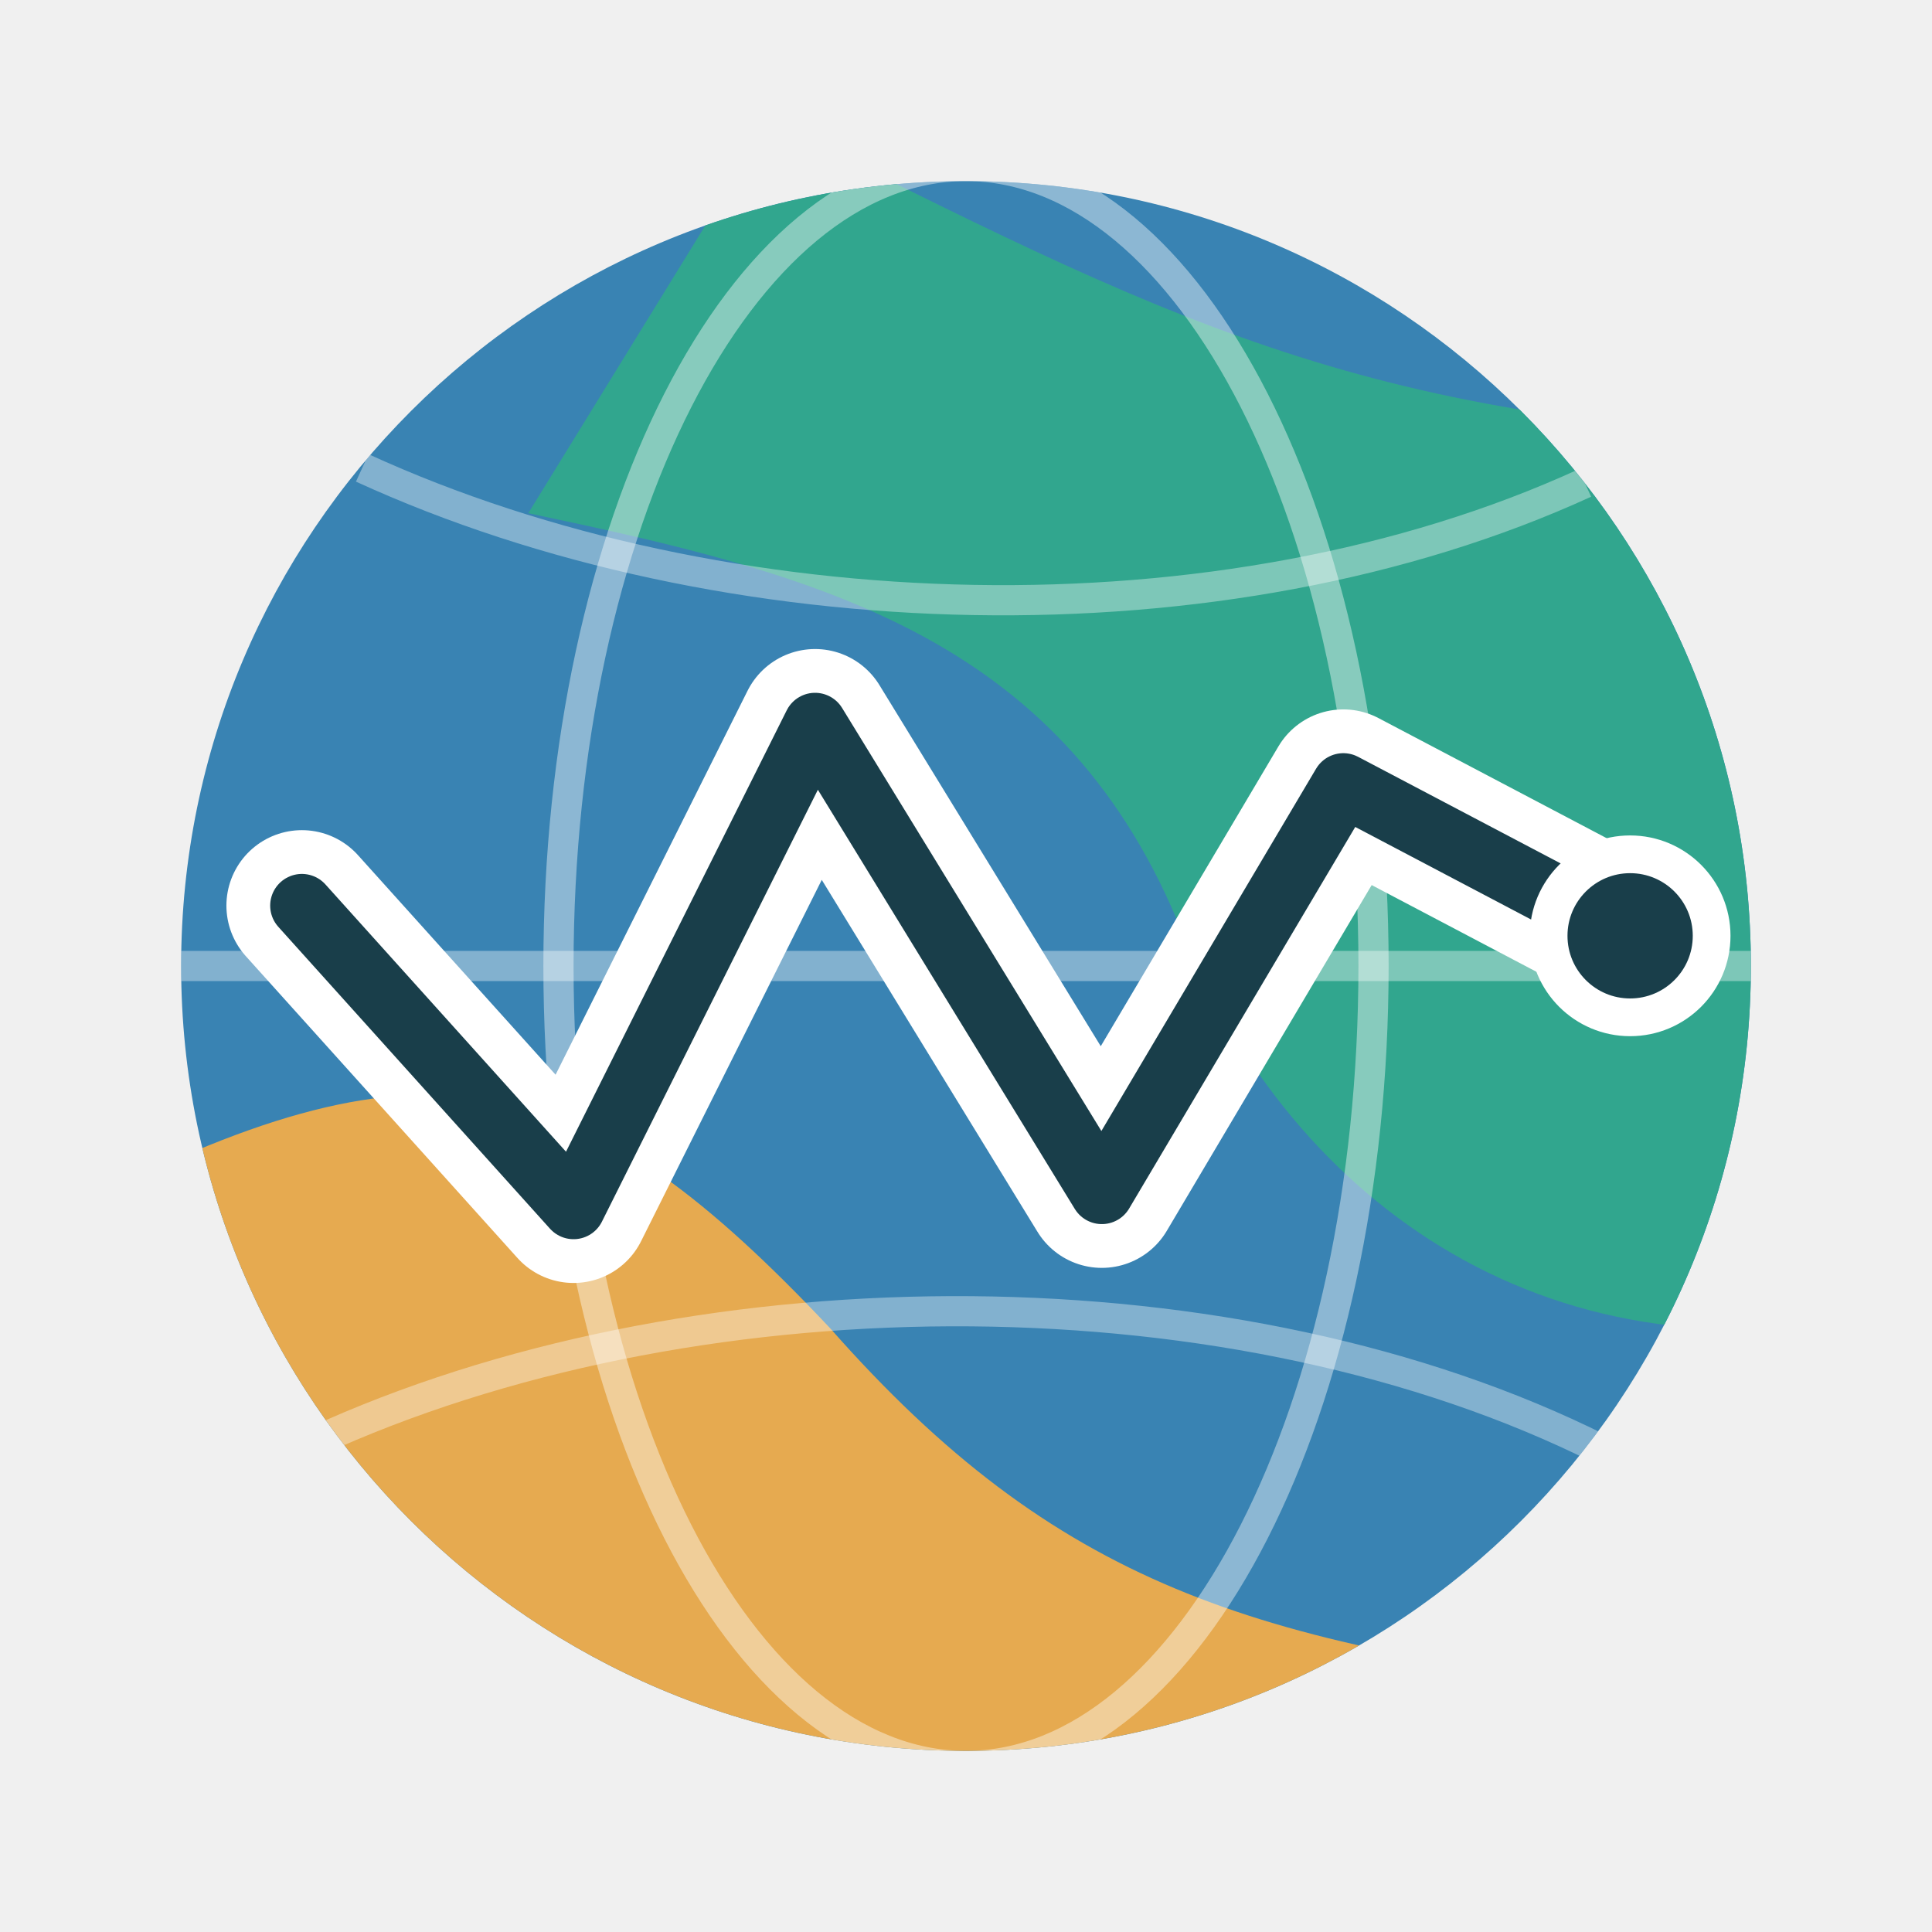
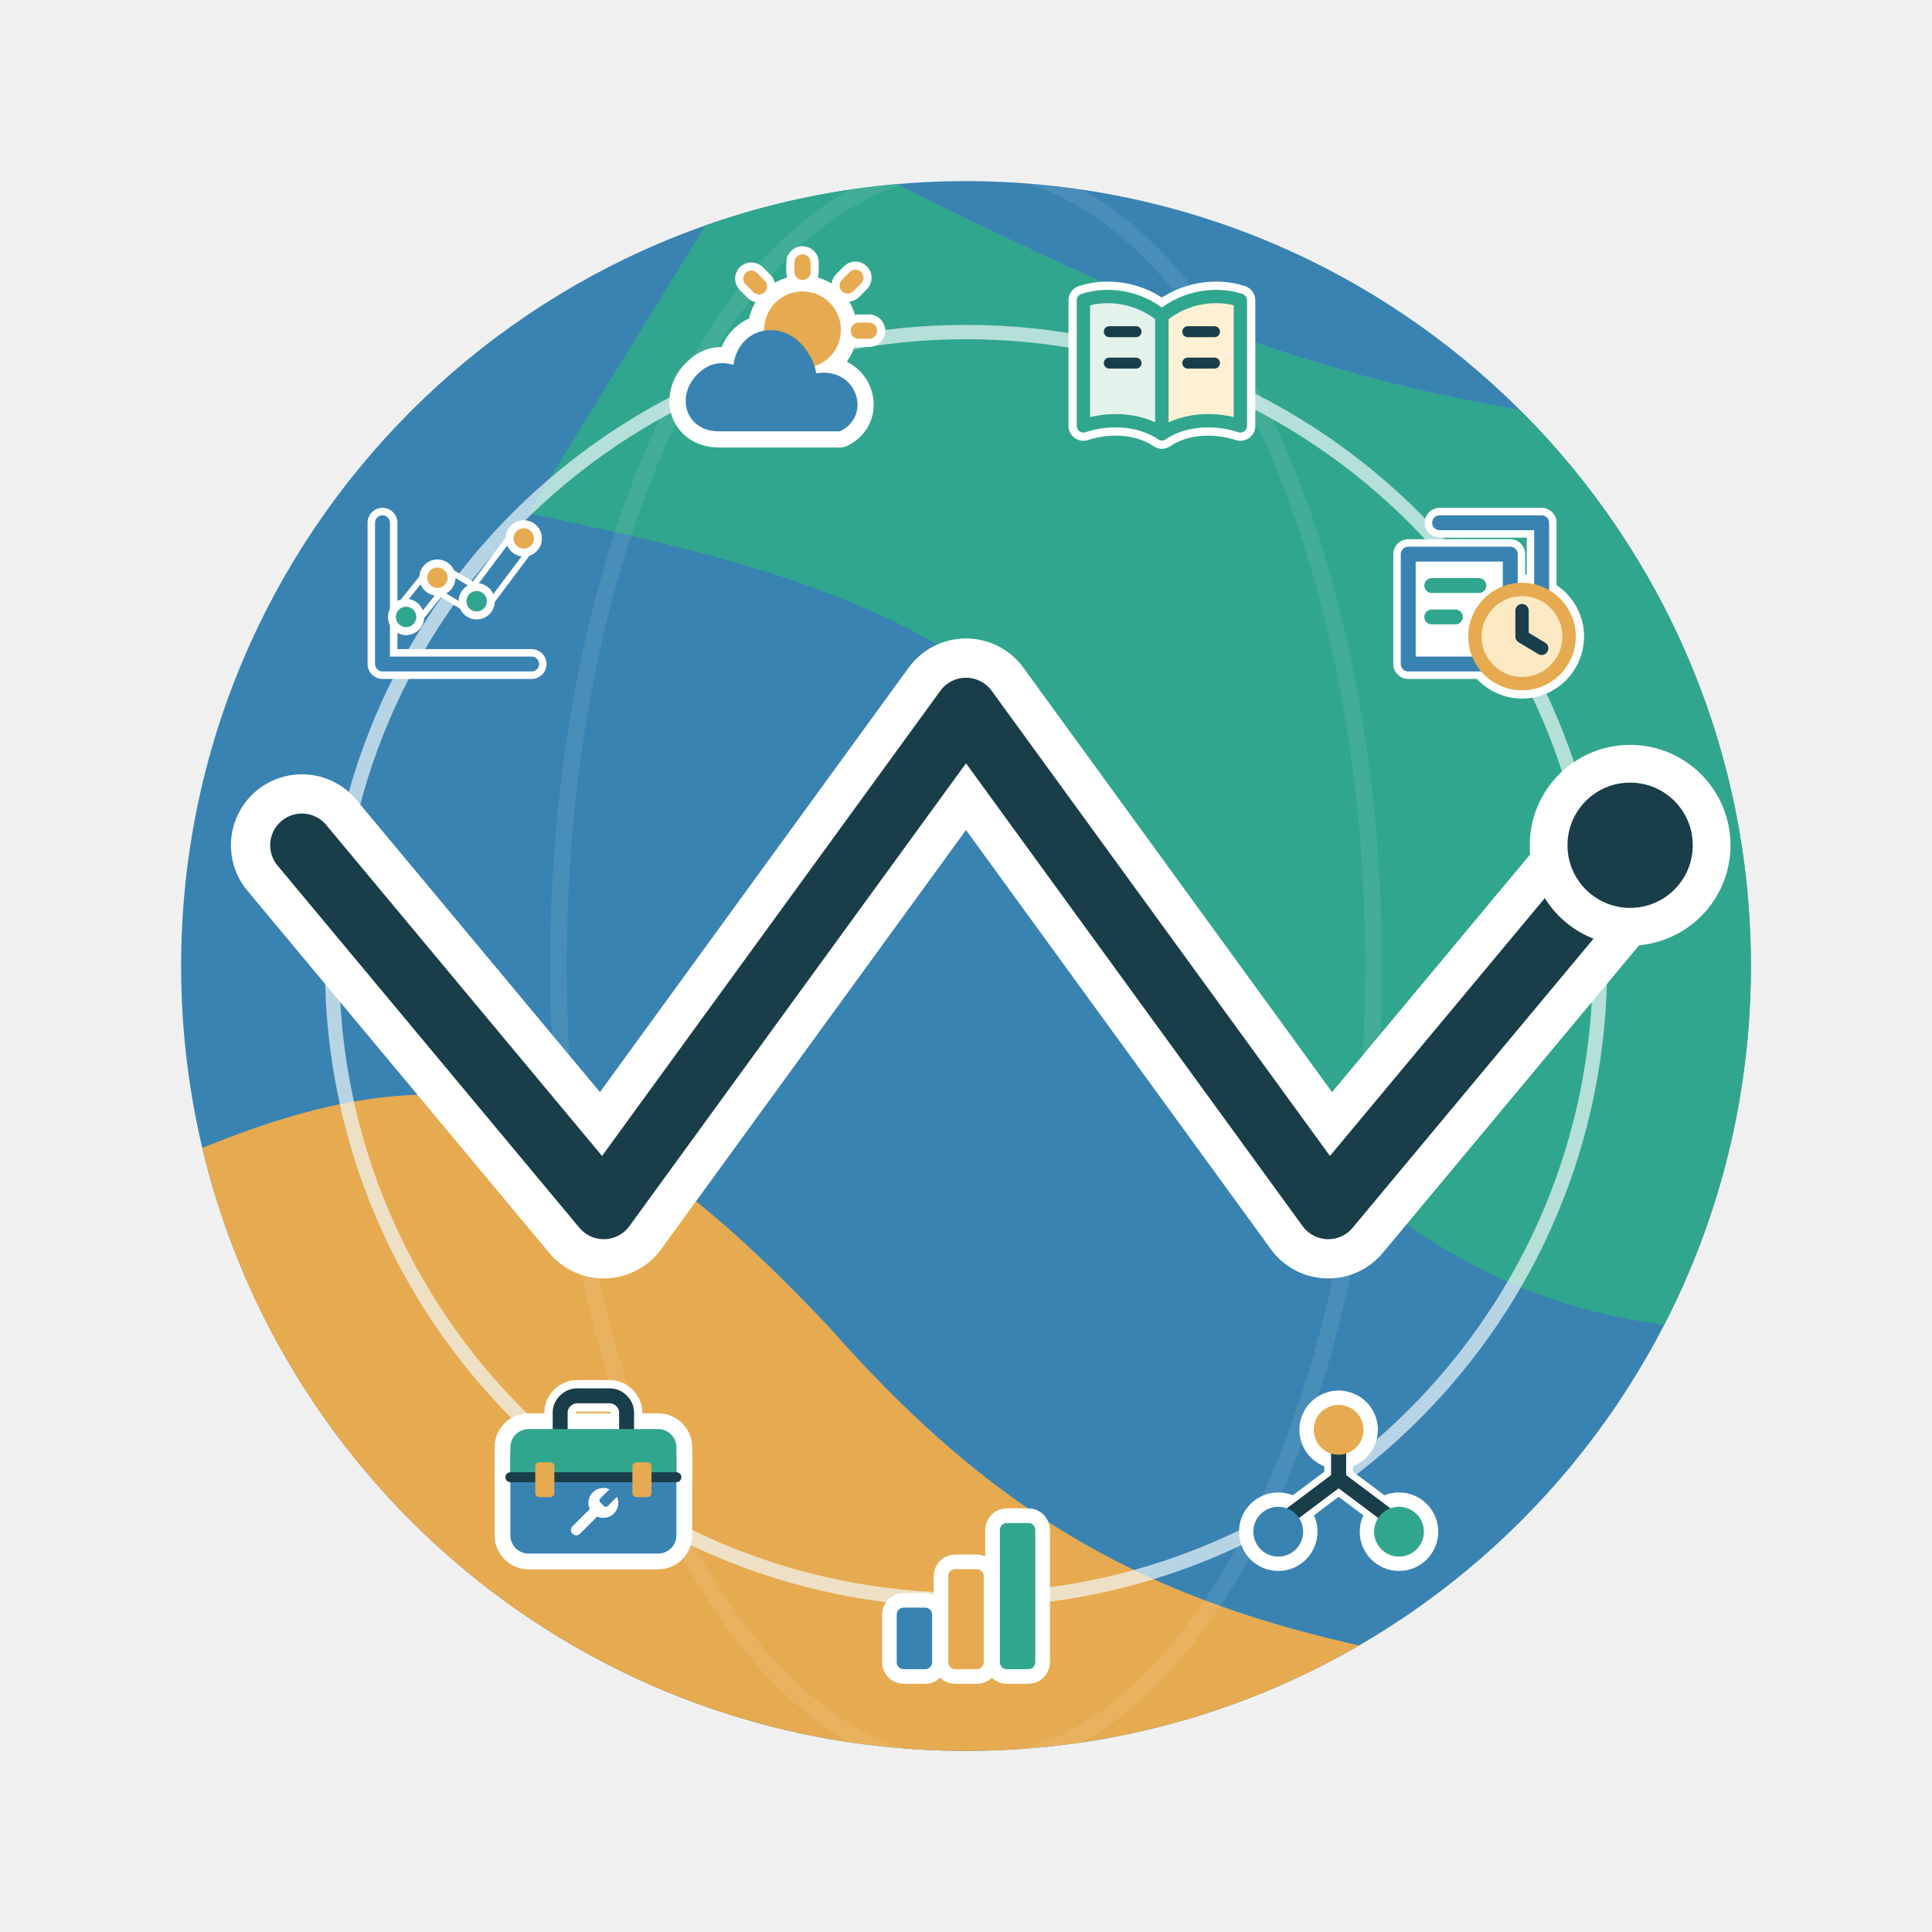
<svg xmlns="http://www.w3.org/2000/svg" viewBox="0 0 128 128" role="img" aria-labelledby="title desc">
  <defs>
    <clipPath id="globe">
      <circle cx="64" cy="64" r="52" />
    </clipPath>
  </defs>
  <g clip-path="url(#globe)">
    <circle cx="64" cy="64" r="52" fill="#3983B3" />
    <path d="M51 8C77 21 90 28 121 29L125 87C102 92 85 79 78 61C70 42 54 38 35 34Z" fill="#31A68E" />
    <path d="M7 79C29 68 39 71 55 88C70 105 83 109 109 112L73 128L6 119Z" fill="#E6AA50" />
-     <ellipse cx="64" cy="64" rx="27" ry="53" fill="none" stroke="#fff" stroke-opacity=".42" stroke-width="2" />
-     <path d="M12 64H116M24 31C48 42 81 43 105 32M22 95C47 84 82 84 106 96" fill="none" stroke="#fff" stroke-opacity=".37" stroke-width="2" />
-     <path d="M20 60L38 80L54 48L73 79L89 52L108 62" fill="none" stroke="#fff" stroke-width="10" stroke-linecap="round" stroke-linejoin="round" />
-     <path d="M20 60L38 80L54 48L73 79L89 52L108 62" fill="none" stroke="#193E4A" stroke-width="4.2" stroke-linecap="round" stroke-linejoin="round" />
+     <ellipse cx="64" cy="64" rx="27" ry="53" fill="none" stroke="#fff" stroke-opacity="0.08" stroke-width="1.1" />
  </g>
-   <circle cx="108" cy="62" r="5.4" fill="#193E4A" stroke="#fff" stroke-width="2.5" />
+   <circle cx="64" cy="64" r="42" fill="none" stroke="#F3FAFC" stroke-width="0.95" stroke-opacity="0.68" />
+   <path d="M20 56L40 80L64 47L88 80L108 56" fill="none" stroke="#fff" stroke-width="9.4" stroke-linecap="round" stroke-linejoin="round" />
+   <path d="M20 56L40 80L64 47L88 80L108 56" fill="none" stroke="#193E4A" stroke-width="4.2" stroke-linecap="round" stroke-linejoin="round" />
+   <circle cx="108" cy="56" r="5.4" fill="#193E4A" stroke="#fff" stroke-width="2.5" />
+   <g id="variables" aria-label="variables" data-center-x="30.02129" data-center-y="39.31302">
+     <g transform="translate(23.78129 33.07302) scale(0.52)" fill="none" stroke="#193E4A" stroke-width="1.9" stroke-linecap="round" stroke-linejoin="round">
+       <path d="M3 3V21H22" stroke="#FFFFFF" fill="none" stroke-width="3.8" paint-order="stroke fill" />
+       <path d="M6 15L10 10L15 13L21 5" stroke="#FFFFFF" stroke-width="3.8" fill="none" paint-order="stroke fill" />
+       <circle cx="6" cy="15" r="1.8" fill="#FFFFFF" stroke="#FFFFFF" stroke-width="1" paint-order="stroke fill" />
+       <circle cx="10" cy="10" r="1.8" fill="#FFFFFF" stroke="#FFFFFF" stroke-width="1" paint-order="stroke fill" />
+       <circle cx="15" cy="13" r="1.8" fill="#FFFFFF" stroke="#FFFFFF" stroke-width="1" paint-order="stroke fill" />
+       <circle cx="21" cy="5" r="1.8" fill="#FFFFFF" stroke="#FFFFFF" stroke-width="1" paint-order="stroke fill" />
+     </g>
+     <g transform="translate(23.78129 33.07302) scale(0.52)" fill="none" stroke="#193E4A" stroke-width="1.9" stroke-linecap="round" stroke-linejoin="round">
+       <path d="M3 3V21H22" stroke="#3983B3" />
+       <path d="M6 15L10 10L15 13L21 5" stroke="#3983B3" stroke-width="2.3" />
+       <circle cx="6" cy="15" r="1.8" fill="#31A68E" stroke="#fff" stroke-width="1" />
+       <circle cx="10" cy="10" r="1.8" fill="#E6AA50" stroke="#fff" stroke-width="1" />
+       <circle cx="15" cy="13" r="1.8" fill="#31A68E" stroke="#fff" stroke-width="1" />
+       <circle cx="21" cy="5" r="1.8" fill="#E6AA50" stroke="#fff" stroke-width="1" />
+     </g>
+   </g>
+   <g id="weather" aria-label="weather" data-center-x="51.02129" data-center-y="24.05563">
+     <g transform="translate(44.24129 17.27563) scale(0.565)" fill="none" stroke="#193E4A" stroke-width="1.9" stroke-linecap="round" stroke-linejoin="round">
+       <g stroke="#E6AA50" stroke-width="1.9">
+         <path d="M15.8 1.3V.2M21.1 2.9L22 2M22.4 8.2H23.6M10.7 3L9.8 2.1" fill="none" stroke="#FFFFFF" stroke-width="3.8" paint-order="stroke fill" />
+         <circle cx="15.8" cy="8.1" r="4.5" fill="#FFFFFF" stroke="#FFFFFF" stroke-width="3.8" paint-order="stroke fill" />
+       </g>
+       <path d="M6 20C2 20 .8 15.7 3.7 13.1C4.9 12 6.2 11.8 7.7 12.2C8.4 7.4 14.1 6.7 16.5 10.9C17 11.6 17.3 12.4 17.4 13.2C22.2 12.4 24 18.2 20.2 20Z" fill="#FFFFFF" stroke="#FFFFFF" stroke-width="3.8" paint-order="stroke fill" />
+     </g>
+     <g transform="translate(44.24129 17.27563) scale(0.565)" fill="none" stroke="#193E4A" stroke-width="1.9" stroke-linecap="round" stroke-linejoin="round">
+       <g stroke="#E6AA50" stroke-width="1.9">
+         <path d="M15.8 1.3V.2M21.1 2.9L22 2M22.4 8.2H23.6M10.7 3L9.8 2.1" />
+         <circle cx="15.8" cy="8.1" r="4.5" fill="#E6AA50" stroke="none" />
+       </g>
+       <path d="M6 20C2 20 .8 15.7 3.7 13.1C4.9 12 6.2 11.8 7.7 12.2C8.4 7.4 14.1 6.7 16.5 10.9C17 11.6 17.3 12.4 17.4 13.2C22.2 12.4 24 18.2 20.2 20Z" fill="#3983B3" stroke="none" />
+     </g>
+   </g>
+   <g id="knowledge" aria-label="knowledge" data-center-x="76.97871" data-center-y="24.05563">
+     <g transform="translate(70.73871 17.81563) scale(0.52)" fill="none" stroke="#193E4A" stroke-width="1.9" stroke-linecap="round" stroke-linejoin="round">
+       <path d="M12 6C9 3.5 5 3 2 4V20C5 19 9 19 12 21Z" fill="#FFFFFF" stroke="#FFFFFF" stroke-width="3.8" paint-order="stroke fill" />
+       <path d="M12 6C15 3.5 19 3 22 4V20C19 19 15 19 12 21Z" fill="#FFFFFF" stroke="#FFFFFF" stroke-width="3.8" paint-order="stroke fill" />
+       <path d="M5.3 8H8.7M5.3 12H8.7M15.3 8H18.7M15.3 12H18.7" stroke="#FFFFFF" stroke-width="3.8" fill="none" paint-order="stroke fill" />
+     </g>
+     <g transform="translate(70.73871 17.81563) scale(0.52)" fill="none" stroke="#193E4A" stroke-width="1.9" stroke-linecap="round" stroke-linejoin="round">
+       <path d="M12 6C9 3.5 5 3 2 4V20C5 19 9 19 12 21Z" fill="#E3F3EC" stroke="#31A68E" stroke-width="1.7" />
+       <path d="M12 6C15 3.5 19 3 22 4V20C19 19 15 19 12 21Z" fill="#FFF0D3" stroke="#31A68E" stroke-width="1.7" />
+       <path d="M5.3 8H8.7M5.3 12H8.7M15.3 8H18.7M15.3 12H18.7" stroke="#193E4A" stroke-width="1.4" />
+     </g>
+   </g>
+   <g id="cases" aria-label="cases" data-center-x="97.97871" data-center-y="39.31302">
+     <g transform="translate(91.73871 33.07302) scale(0.52)" fill="none" stroke="#193E4A" stroke-width="1.9" stroke-linecap="round" stroke-linejoin="round">
+       <path d="M7 3H20V13" stroke="#FFFFFF" fill="none" stroke-width="3.8" paint-order="stroke fill" />
+       <path d="M3 7H16V21H3Z" fill="#FFFFFF" stroke="#FFFFFF" stroke-width="3.8" paint-order="stroke fill" />
+       <path d="M6 11H12M6 15H9" stroke="#FFFFFF" fill="none" stroke-width="3.8" paint-order="stroke fill" />
+       <circle cx="17.5" cy="17.5" r="6" fill="#FFFFFF" stroke="#FFFFFF" stroke-width="3.8" paint-order="stroke fill" />
+       <path d="M17.5 14.2V17.5L20 19" stroke="#FFFFFF" stroke-width="3.8" fill="none" paint-order="stroke fill" />
+     </g>
+     <g transform="translate(91.73871 33.07302) scale(0.52)" fill="none" stroke="#193E4A" stroke-width="1.9" stroke-linecap="round" stroke-linejoin="round">
+       <path d="M7 3H20V13" stroke="#3983B3" />
+       <path d="M3 7H16V21H3Z" fill="#fff" stroke="#3983B3" />
+       <path d="M6 11H12M6 15H9" stroke="#31A68E" />
+       <circle cx="17.5" cy="17.5" r="6" fill="#FCE8C2" stroke="#E6AA50" stroke-width="1.7" />
+       <path d="M17.5 14.2V17.5L20 19" stroke="#193E4A" stroke-width="1.7" />
+     </g>
+   </g>
+   <g id="toolbox" aria-label="toolbox" data-center-x="39.31302" data-center-y="97.97871">
+     <g transform="translate(32.71302 91.37871) scale(0.55)" fill="none" stroke="#193E4A" stroke-width="1.9" stroke-linecap="round" stroke-linejoin="round">
+       <path d="M8 6V4C8 2.9 9 2 10 2H14C15 2 16 2.9 16 4V6" stroke="#FFFFFF" stroke-width="3.8" fill="none" paint-order="stroke fill" />
+       <rect x="2" y="7" width="20" height="14" rx="2.2" fill="#FFFFFF" stroke="#FFFFFF" stroke-width="3.8" paint-order="stroke fill" />
+       <path d="M4.2 6H19.8A2.2 2.2 0 0 1 22 8.2V11.6H2V8.2A2.2 2.2 0 0 1 4.2 6Z" fill="#FFFFFF" stroke="#FFFFFF" stroke-width="3.8" paint-order="stroke fill" />
+       <path d="M2 11.8H22" stroke="#FFFFFF" stroke-width="3.8" fill="none" paint-order="stroke fill" />
+       <rect x="5" y="10" width="2.3" height="4.2" rx=".5" fill="#FFFFFF" stroke="#FFFFFF" stroke-width="3.8" paint-order="stroke fill" />
+       <rect x="16.7" y="10" width="2.3" height="4.2" rx=".5" fill="#FFFFFF" stroke="#FFFFFF" stroke-width="3.8" paint-order="stroke fill" />
+       <path d="M14.7 6.3a1 1 0 0 0 0 1.4l1.6 1.6a1 1 0 0 0 1.4 0l3.77-3.77a6 6 0 0 1-7.94 7.94l-6.91 6.91a2.12 2.12 0 0 1-3-3l6.91-6.91a6 6 0 0 1 7.94-7.94Z" transform="translate(8.4 12.5) scale(.3)" fill="#FFFFFF" stroke="#FFFFFF" stroke-width="3.8" paint-order="stroke fill" />
+     </g>
+     <g transform="translate(32.71302 91.37871) scale(0.55)" fill="none" stroke="#193E4A" stroke-width="1.9" stroke-linecap="round" stroke-linejoin="round">
+       <path d="M8 6V4C8 2.9 9 2 10 2H14C15 2 16 2.9 16 4V6" stroke="#193E4A" stroke-width="1.8" />
+       <rect x="2" y="7" width="20" height="14" rx="2.2" fill="#3983B3" stroke="none" />
+       <path d="M4.2 6H19.8A2.2 2.2 0 0 1 22 8.2V11.6H2V8.2A2.2 2.2 0 0 1 4.2 6Z" fill="#31A68E" stroke="none" />
+       <path d="M2 11.8H22" stroke="#193E4A" stroke-width="1.2" />
+       <rect x="5" y="10" width="2.3" height="4.2" rx=".5" fill="#E6AA50" stroke="none" />
+       <rect x="16.7" y="10" width="2.3" height="4.2" rx=".5" fill="#E6AA50" stroke="none" />
+       <path d="M14.7 6.3a1 1 0 0 0 0 1.4l1.6 1.6a1 1 0 0 0 1.4 0l3.77-3.77a6 6 0 0 1-7.94 7.94l-6.91 6.91a2.12 2.12 0 0 1-3-3l6.91-6.91a6 6 0 0 1 7.94-7.94Z" transform="translate(8.4 12.5) scale(.3)" fill="#fff" stroke="none" />
+     </g>
+   </g>
+   <g id="forecast" aria-label="forecast" data-center-x="64" data-center-y="106">
+     <g transform="translate(57.88 99.88) scale(0.51)" fill="none" stroke="#193E4A" stroke-width="1.9" stroke-linecap="round" stroke-linejoin="round">
+       <rect x="3" y="13" width="4.6" height="8" rx=".9" fill="#FFFFFF" stroke="#FFFFFF" stroke-width="3.8" paint-order="stroke fill" />
+       <rect x="9.7" y="8" width="4.6" height="13" rx=".9" fill="#FFFFFF" stroke="#FFFFFF" stroke-width="3.8" paint-order="stroke fill" />
+       <rect x="16.4" y="2" width="4.6" height="19" rx=".9" fill="#FFFFFF" stroke="#FFFFFF" stroke-width="3.8" paint-order="stroke fill" />
+     </g>
+     <g transform="translate(57.88 99.88) scale(0.51)" fill="none" stroke="#193E4A" stroke-width="1.9" stroke-linecap="round" stroke-linejoin="round">
+       <rect x="3" y="13" width="4.6" height="8" rx=".9" fill="#3983B3" stroke="none" />
+       <rect x="9.7" y="8" width="4.6" height="13" rx=".9" fill="#E6AA50" stroke="none" />
+       <rect x="16.4" y="2" width="4.6" height="19" rx=".9" fill="#31A68E" stroke="none" />
+     </g>
+   </g>
+   <g id="orchestrate" aria-label="orchestrate" data-center-x="88.68698" data-center-y="97.97871">
+     <g transform="translate(82.68698 91.97871) scale(0.5)" fill="none" stroke="#193E4A" stroke-width="1.9" stroke-linecap="round" stroke-linejoin="round">
+       <path d="M12 8V12L4 18M12 12L20 18" stroke="#FFFFFF" stroke-width="3.8" fill="none" paint-order="stroke fill" />
+       <circle cx="12" cy="5.5" r="3.3" fill="#FFFFFF" stroke="#FFFFFF" stroke-width="3.8" paint-order="stroke fill" />
+       <circle cx="4" cy="19" r="3.3" fill="#FFFFFF" stroke="#FFFFFF" stroke-width="3.8" paint-order="stroke fill" />
+       <circle cx="20" cy="19" r="3.3" fill="#FFFFFF" stroke="#FFFFFF" stroke-width="3.8" paint-order="stroke fill" />
+     </g>
+     <g transform="translate(82.68698 91.97871) scale(0.5)" fill="none" stroke="#193E4A" stroke-width="1.9" stroke-linecap="round" stroke-linejoin="round">
+       <path d="M12 8V12L4 18M12 12L20 18" stroke="#193E4A" stroke-width="2" />
+       <circle cx="12" cy="5.5" r="3.3" fill="#E6AA50" stroke="none" />
+       <circle cx="4" cy="19" r="3.3" fill="#3983B3" stroke="none" />
+       <circle cx="20" cy="19" r="3.3" fill="#31A68E" stroke="none" />
+     </g>
+   </g>
</svg>
